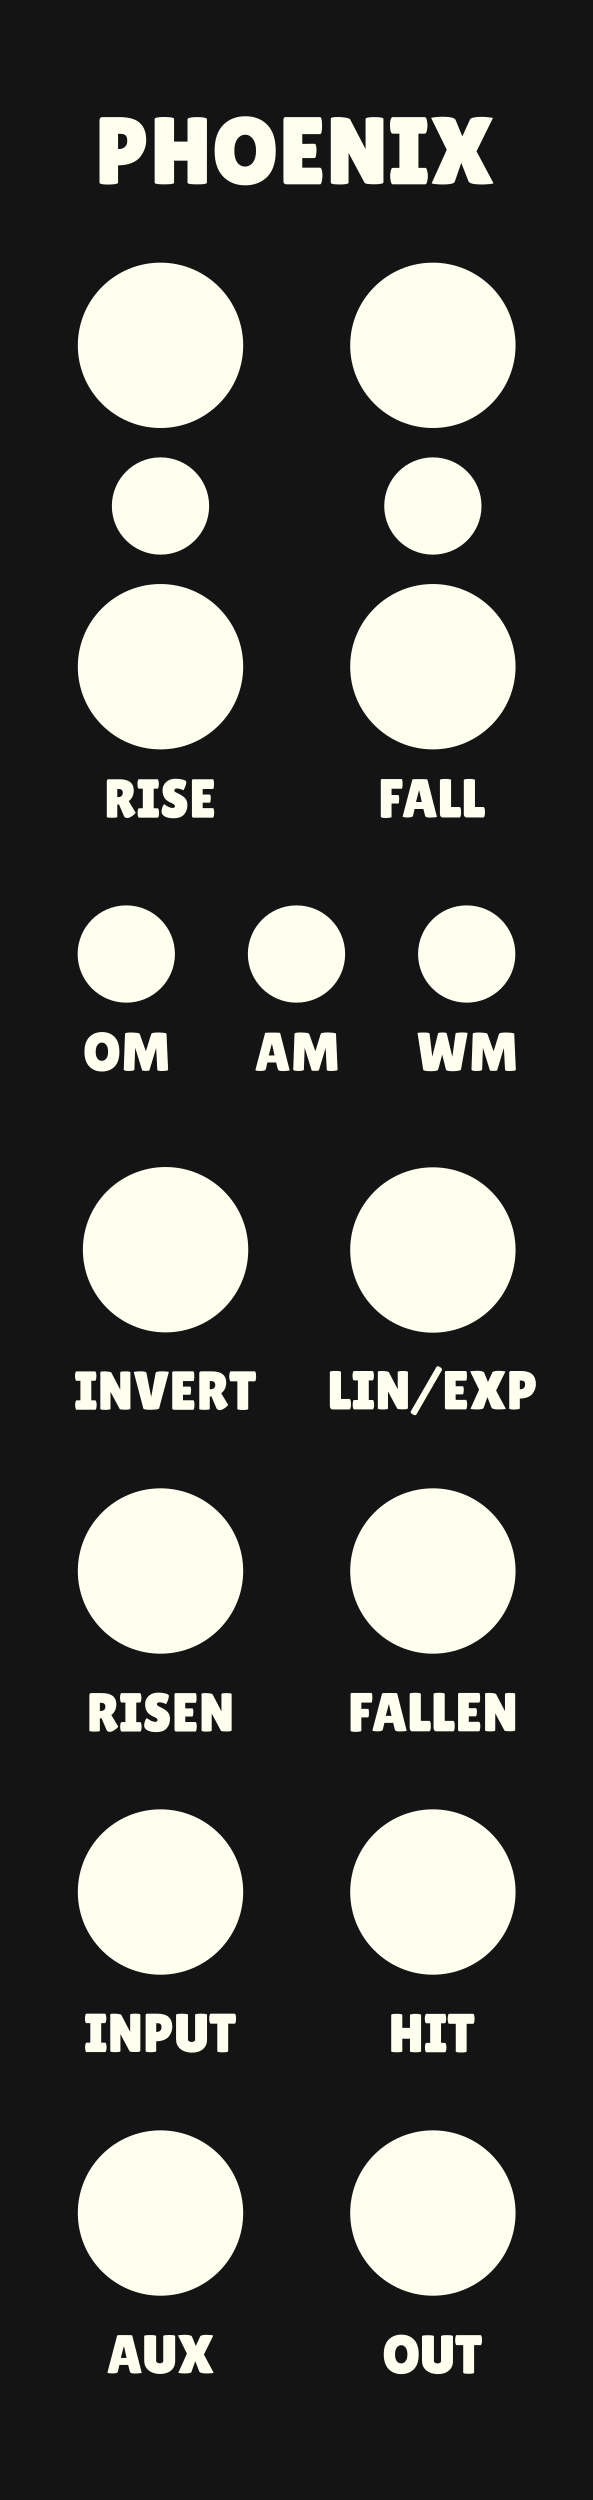
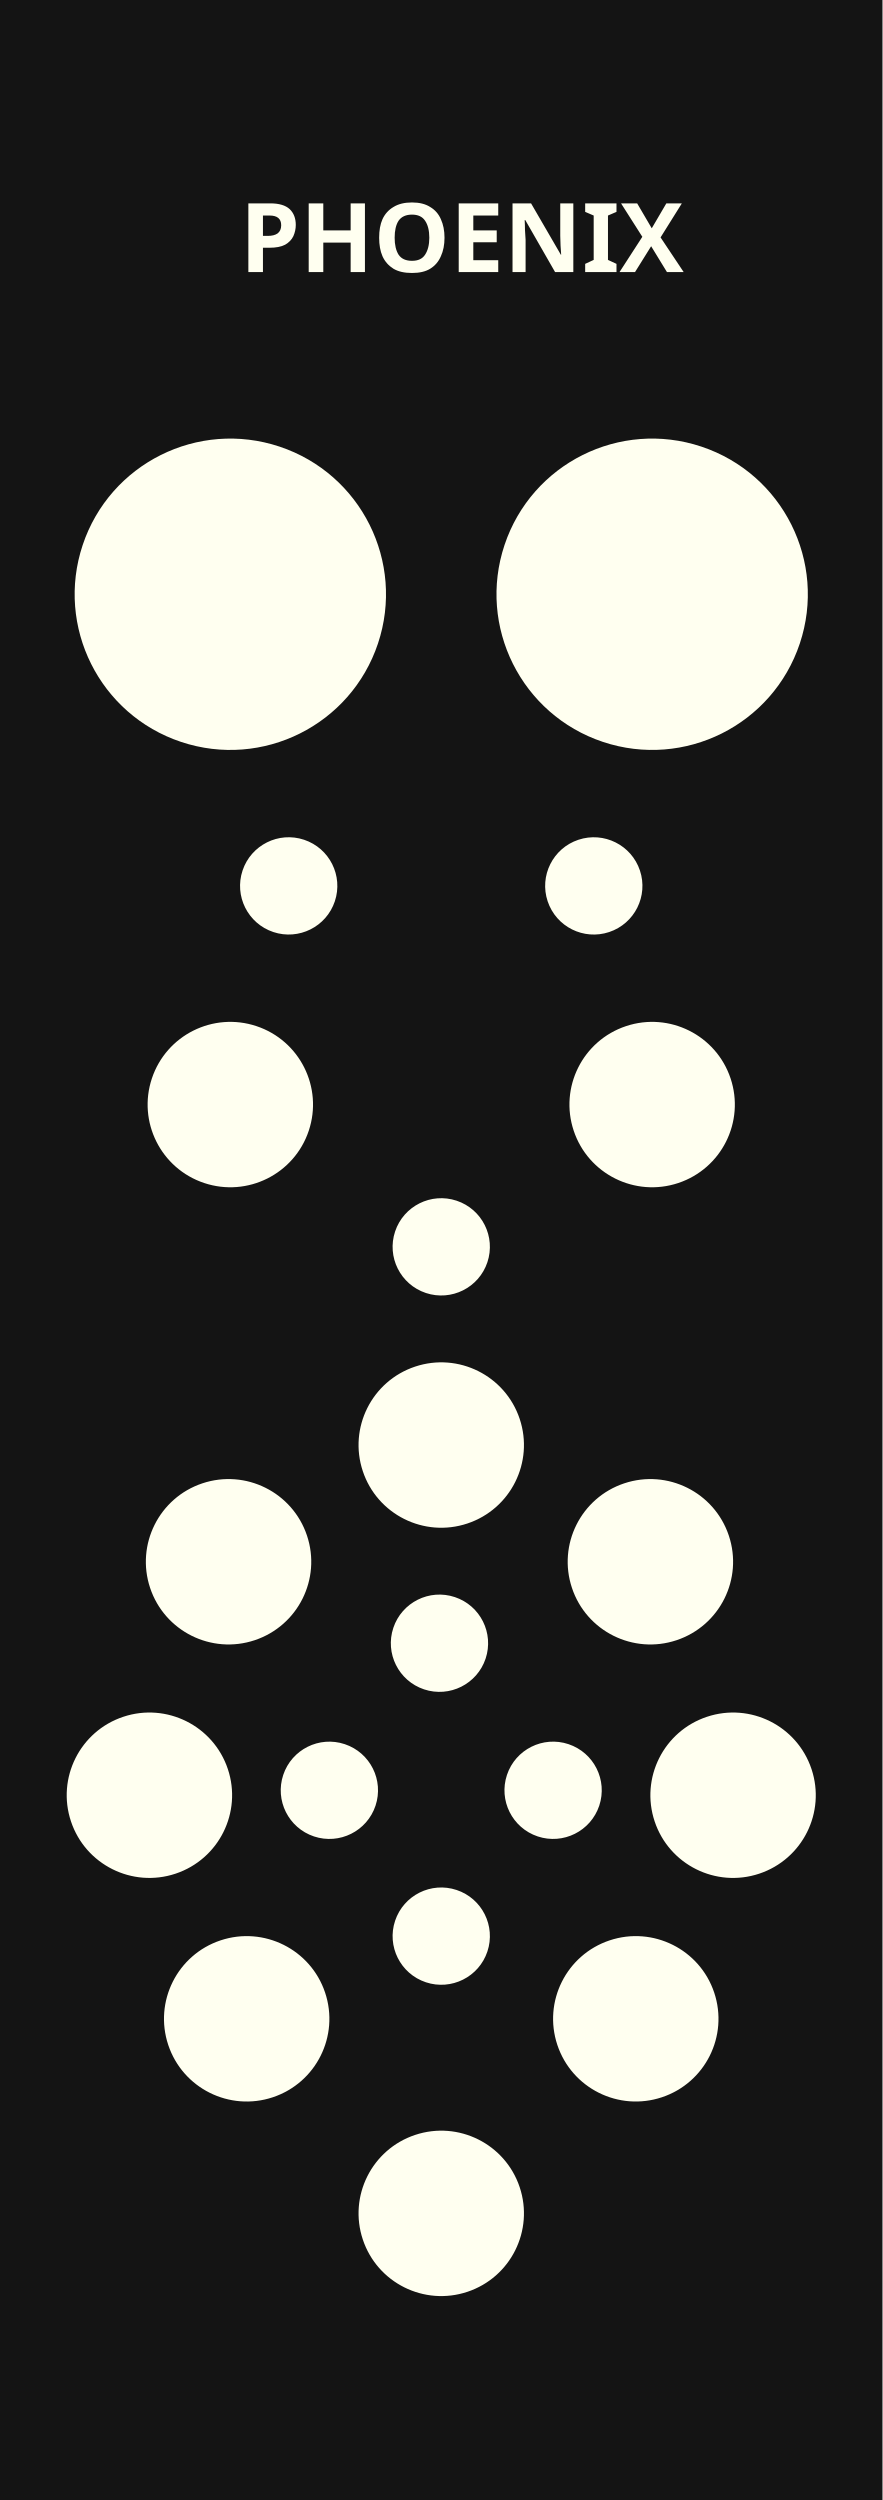
- <svg xmlns="http://www.w3.org/2000/svg" width="30.48mm" height="128.5mm" viewBox="0 0 30.48 128.5" version="1.1" id="svg1">
+ <svg xmlns="http://www.w3.org/2000/svg" width="45.36mm" height="128.5mm" viewBox="0 0 45.36 128.5" version="1.1" id="svg1">
  <defs id="defs1" />
  <g id="layer2">
-     <rect style="display:inline;fill:#141414;fill-opacity:1;stroke-width:0.374" id="rect1" width="30.48" height="128.5" x="0" y="0" ry="0" />
+     <rect style="display:inline;fill:#141414;fill-opacity:1;stroke-width:0.456" id="rect2" width="45.36" height="128.5" x="0" y="0" ry="0" />
+     <text xml:space="preserve" style="font-weight:bold;font-size:4.939px;font-family:'Caesar Dressing';-inkscape-font-specification:'Caesar Dressing Bold';display:inline;fill:#fffff0;fill-opacity:1;stroke-width:0.265" x="12.328" y="13.985" id="text5">
+       <tspan id="tspan4" style="font-style:normal;font-variant:normal;font-weight:bold;font-stretch:normal;font-size:4.939px;font-family:'Lilita One';-inkscape-font-specification:'Lilita One Bold';fill:#fffff0;fill-opacity:1;stroke-width:0.265" x="12.328" y="13.985">PHOENIX</tspan>
+     </text>
+     <circle style="display:inline;fill:#fffff0;fill-opacity:1;stroke-width:0.578" id="circle2" cx="20.893" cy="25.232" transform="rotate(18.44051)" r="8" />
+     <circle style="display:inline;fill:#fffff0;fill-opacity:1;stroke-width:0.181" id="circle22" cx="28.481" cy="38.503" r="2.5" transform="rotate(18.44051)" />
+     <circle style="display:inline;fill:#fffff0;fill-opacity:1;stroke-width:0.307" id="circle38" cx="29.19" cy="50.115" r="4.25" transform="rotate(18.44051)" />
+     <circle style="display:inline;fill:#fffff0;fill-opacity:1;stroke-width:0.181" id="circle40" cx="-14.55" cy="52.852" r="2.5" transform="matrix(-0.9486526,0.3163199,0.3163199,0.9486526,0,0)" />
+     <circle style="display:inline;fill:#fffff0;fill-opacity:1;stroke-width:0.307" id="circle41" cx="-13.84" cy="64.463" r="4.25" transform="matrix(-0.9486526,0.3163199,0.3163199,0.9486526,0,0)" />
+     <circle style="display:inline;fill:#fffff0;fill-opacity:1;stroke-width:0.181" id="circle42" cx="41.788" cy="53.623" r="2.5" transform="rotate(18.44051)" />
+     <circle style="display:inline;fill:#fffff0;fill-opacity:1;stroke-width:0.307" id="circle43" cx="1.979" cy="77.636" r="4.25" transform="matrix(-0.9486526,0.3163199,0.3163199,0.9486526,0,0)" />
+     <circle style="display:inline;fill:#fffff0;fill-opacity:1;stroke-width:0.307" id="circle44" cx="14.248" cy="79.869" r="4.25" transform="matrix(-0.9486526,0.3163199,0.3163199,0.9486526,0,0)" />
+     <circle style="display:inline;fill:#fffff0;fill-opacity:1;stroke-width:0.307" id="circle45" cx="-6.321" cy="86.728" r="4.25" transform="matrix(-0.9486526,0.3163199,0.3163199,0.9486526,0,0)" />
+     <circle style="display:inline;fill:#fffff0;fill-opacity:1;stroke-width:0.307" id="circle46" cx="21.903" cy="89.966" r="4.25" transform="matrix(-0.9486526,0.3163199,0.3163199,0.9486526,0,0)" />
+     <circle style="display:inline;fill:#fffff0;fill-opacity:1;stroke-width:0.307" id="circle47" cx="-6.557" cy="99.456" r="4.25" transform="matrix(-0.9486526,0.3163199,0.3163199,0.9486526,0,0)" />
+     <circle style="display:inline;fill:#fffff0;fill-opacity:1;stroke-width:0.307" id="circle48" cx="20.795" cy="102.45" r="4.25" transform="matrix(-0.9486526,0.3163199,0.3163199,0.9486526,0,0)" />
+     <circle style="display:inline;fill:#fffff0;fill-opacity:1;stroke-width:0.307" id="circle49" cx="1.822" cy="108.776" r="4.25" transform="matrix(-0.9486526,0.3163199,0.3163199,0.9486526,0,0)" />
+     <circle style="display:inline;fill:#fffff0;fill-opacity:1;stroke-width:0.307" id="circle50" cx="14.471" cy="115.1" r="4.25" transform="matrix(-0.9486526,0.3163199,0.3163199,0.9486526,0,0)" />
+     <circle style="display:inline;fill:#fffff0;fill-opacity:1;stroke-width:0.181" id="circle51" cx="48.146" cy="72.98" r="2.5" transform="rotate(18.44051)" />
+     <circle style="display:inline;fill:#fffff0;fill-opacity:1;stroke-width:0.181" id="circle52" cx="45.169" cy="81.941" r="2.5" transform="rotate(18.44051)" />
+     <circle style="display:inline;fill:#fffff0;fill-opacity:1;stroke-width:0.181" id="circle53" cx="56.078" cy="78.303" r="2.5" transform="rotate(18.44051)" />
+     <circle style="display:inline;fill:#fffff0;fill-opacity:1;stroke-width:0.181" id="circle54" cx="52.995" cy="87.233" r="2.5" transform="rotate(18.44051)" />
+     <circle style="display:inline;fill:#fffff0;fill-opacity:1;stroke-width:0.578" id="circle55" cx="41.462" cy="18.373" transform="rotate(18.44051)" r="8" />
+   </g>
+   <g id="layer1" style="display:none" />
+   <g id="layer4" transform="translate(-43)">
+     <rect style="display:inline;fill:#141414;fill-opacity:1;stroke-width:0.374" id="rect1" width="30.48" height="128.5" x="0.351" y="0" ry="0" />
    <circle style="display:inline;fill:#fffff0;fill-opacity:1;stroke-width:0.307" id="circle1" cx="8.25" cy="97.25" r="4.25" />
    <circle style="display:inline;fill:#fffff0;fill-opacity:1;stroke-width:0.307" id="circle14" cx="22.25" cy="97.25" r="4.25" />
    <circle style="display:inline;fill:#fffff0;fill-opacity:1;stroke-width:0.307" id="circle5" cx="22.25" cy="113.75" r="4.25" />
-     <circle style="display:inline;fill:#fffff0;fill-opacity:1;stroke-width:0.307" id="circle2" cx="22.25" cy="17.75" r="4.25" />
    <circle style="display:inline;fill:#fffff0;fill-opacity:1;stroke-width:0.307" id="circle8" cx="8.25" cy="17.75" r="4.25" />
    <circle style="display:inline;fill:#fffff0;fill-opacity:1;stroke-width:0.307" id="circle10" cx="8.51" cy="64.235" r="4.25" />
    <circle style="display:inline;fill:#fffff0;fill-opacity:1;stroke-width:0.307" id="circle11" cx="8.25" cy="80.75" r="4.25" />
    <circle style="display:inline;fill:#fffff0;fill-opacity:1;stroke-width:0.307" id="circle3" cx="22.25" cy="80.75" r="4.25" />
    <circle style="display:inline;fill:#fffff0;fill-opacity:1;stroke-width:0.181" id="circle17" cx="15.24" cy="49.037" r="2.5" />
    <circle style="display:inline;fill:#fffff0;fill-opacity:1;stroke-width:0.181" id="circle18" cx="8.25" cy="26.009" r="2.5" />
    <circle style="display:inline;fill:#fffff0;fill-opacity:1;stroke-width:0.307" id="circle19" cx="8.25" cy="34.269" r="4.25" />
    <circle style="display:inline;fill:#fffff0;fill-opacity:1;stroke-width:0.181" id="circle20" cx="22.25" cy="26.009" r="2.5" />
    <circle style="display:inline;fill:#fffff0;fill-opacity:1;stroke-width:0.307" id="circle21" cx="22.25" cy="34.269" r="4.25" />
    <circle style="display:inline;fill:#fffff0;fill-opacity:1;stroke-width:0.181" id="circle25" cx="23.989" cy="49.037" r="2.5" />
    <circle style="display:inline;fill:#fffff0;fill-opacity:1;stroke-width:0.307" id="circle26" cx="22.25" cy="64.25" r="4.25" />
    <circle style="display:inline;fill:#fffff0;fill-opacity:1;stroke-width:0.307" id="circle23" cx="8.25" cy="113.75" r="4.25" />
    <circle style="display:inline;fill:#fffff0;fill-opacity:1;stroke-width:0.181" id="circle24" cx="6.491" cy="49.037" r="2.5" />
    <text xml:space="preserve" style="font-weight:bold;font-size:2.822px;font-family:'Caesar Dressing';-inkscape-font-specification:'Caesar Dressing Bold';display:none;fill:#fffff0;fill-opacity:1;stroke-width:0.265" x="4.316" y="105.478" id="text3">
      <tspan id="tspan2" style="font-style:normal;font-variant:normal;font-weight:bold;font-stretch:normal;font-size:2.822px;font-family:'Lilita One';-inkscape-font-specification:'Lilita One Bold';fill:#fffff0;fill-opacity:1;stroke-width:0.265" x="0" y="0">INPUT</tspan>
    </text>
    <text xml:space="preserve" style="font-weight:bold;font-size:2.822px;font-family:'Caesar Dressing';-inkscape-font-specification:'Caesar Dressing Bold';display:none;fill:#fffff0;fill-opacity:1;stroke-width:0.265" x="19.967" y="105.487" id="text1">
      <tspan id="tspan1" style="font-style:normal;font-variant:normal;font-weight:bold;font-stretch:normal;font-size:2.822px;font-family:'Lilita One';-inkscape-font-specification:'Lilita One Bold';fill:#fffff0;fill-opacity:1;stroke-width:0.265" x="0" y="0">HIT</tspan>
    </text>
    <text xml:space="preserve" style="font-weight:bold;font-size:2.822px;font-family:'Caesar Dressing';-inkscape-font-specification:'Caesar Dressing Bold';display:none;fill:#fffff0;fill-opacity:1;stroke-width:0.265" x="19.641" y="122.001" id="text6">
      <tspan id="tspan5" style="font-style:normal;font-variant:normal;font-weight:bold;font-stretch:normal;font-size:2.822px;font-family:'Lilita One';-inkscape-font-specification:'Lilita One Bold';fill:#fffff0;fill-opacity:1;stroke-width:0.265" x="0" y="0">OUT</tspan>
    </text>
    <text xml:space="preserve" style="font-weight:bold;font-size:2.822px;font-family:'Caesar Dressing';-inkscape-font-specification:'Caesar Dressing Bold';display:none;fill:#fffff0;fill-opacity:1;stroke-width:0.265" x="19.446" y="42.019" id="text7">
      <tspan id="tspan6" style="font-style:normal;font-variant:normal;font-weight:bold;font-stretch:normal;font-size:2.822px;font-family:'Lilita One';-inkscape-font-specification:'Lilita One Bold';fill:#fffff0;fill-opacity:1;stroke-width:0.265" x="0" y="0">FALL</tspan>
    </text>
    <text xml:space="preserve" style="font-weight:bold;font-size:2.822px;font-family:'Caesar Dressing';-inkscape-font-specification:'Caesar Dressing Bold';display:none;fill:#fffff0;fill-opacity:1;stroke-width:0.265" x="5.349" y="42.029" id="text8">
      <tspan id="tspan8" style="font-style:normal;font-variant:normal;font-weight:bold;font-stretch:normal;font-size:2.822px;font-family:'Lilita One';-inkscape-font-specification:'Lilita One Bold';fill:#fffff0;fill-opacity:1;stroke-width:0.265" x="0" y="0">RISE</tspan>
    </text>
    <text xml:space="preserve" style="font-weight:bold;font-size:2.822px;font-family:'Caesar Dressing';-inkscape-font-specification:'Caesar Dressing Bold';display:none;fill:#fffff0;fill-opacity:1;stroke-width:0.265" x="3.805" y="72.464" id="text10">
      <tspan id="tspan10" style="font-style:normal;font-variant:normal;font-weight:bold;font-stretch:normal;font-size:2.822px;font-family:'Lilita One';-inkscape-font-specification:'Lilita One Bold';fill:#fffff0;fill-opacity:1;stroke-width:0.265" x="0" y="0">INVERT</tspan>
    </text>
    <text xml:space="preserve" style="font-weight:bold;font-size:2.822px;font-family:'Caesar Dressing';-inkscape-font-specification:'Caesar Dressing Bold';display:none;fill:#fffff0;fill-opacity:1;stroke-width:0.265" x="4.453" y="89.001" id="text11">
      <tspan id="tspan11" style="font-style:normal;font-variant:normal;font-weight:bold;font-stretch:normal;font-size:2.822px;font-family:'Lilita One';-inkscape-font-specification:'Lilita One Bold';fill:#fffff0;fill-opacity:1;stroke-width:0.265" x="0" y="0">RISEN</tspan>
    </text>
    <text xml:space="preserve" style="font-weight:bold;font-size:2.822px;font-family:'Caesar Dressing';-inkscape-font-specification:'Caesar Dressing Bold';display:none;fill:#fffff0;fill-opacity:1;stroke-width:0.265" x="17.892" y="88.991" id="text4">
      <tspan id="tspan3" style="font-style:normal;font-variant:normal;font-weight:bold;font-stretch:normal;font-size:2.822px;font-family:'Lilita One';-inkscape-font-specification:'Lilita One Bold';fill:#fffff0;fill-opacity:1;stroke-width:0.265" x="0" y="0">FALLEN</tspan>
    </text>
    <text xml:space="preserve" style="font-weight:bold;font-size:2.822px;font-family:'Caesar Dressing';-inkscape-font-specification:'Caesar Dressing Bold';display:none;fill:#fffff0;fill-opacity:1;stroke-width:0.265" x="5.478" y="121.994" id="text23">
      <tspan id="tspan23" style="font-style:normal;font-variant:normal;font-weight:bold;font-stretch:normal;font-size:2.822px;font-family:'Lilita One';-inkscape-font-specification:'Lilita One Bold';fill:#fffff0;fill-opacity:1;stroke-width:0.265" x="0" y="0">AUX</tspan>
    </text>
    <text xml:space="preserve" style="font-weight:bold;font-size:2.822px;font-family:'Caesar Dressing';-inkscape-font-specification:'Caesar Dressing Bold';display:none;fill:#fffff0;fill-opacity:1;stroke-width:0.265" x="21.404" y="55.049" id="text9">
      <tspan id="tspan7" style="font-style:normal;font-variant:normal;font-weight:bold;font-stretch:normal;font-size:2.822px;font-family:'Lilita One';-inkscape-font-specification:'Lilita One Bold';fill:#fffff0;fill-opacity:1;stroke-width:0.265" x="0" y="0">WM</tspan>
    </text>
    <text xml:space="preserve" style="font-weight:bold;font-size:2.822px;font-family:'Caesar Dressing';-inkscape-font-specification:'Caesar Dressing Bold';display:none;fill:#fffff0;fill-opacity:1;stroke-width:0.265" x="4.256" y="55.048" id="text24">
      <tspan id="tspan24" style="font-style:normal;font-variant:normal;font-weight:bold;font-stretch:normal;font-size:2.822px;font-family:'Lilita One';-inkscape-font-specification:'Lilita One Bold';fill:#fffff0;fill-opacity:1;stroke-width:0.265" x="0" y="0">OM</tspan>
    </text>
    <text xml:space="preserve" style="font-weight:bold;font-size:2.822px;font-family:'Caesar Dressing';-inkscape-font-specification:'Caesar Dressing Bold';display:none;fill:#fffff0;fill-opacity:1;stroke-width:0.265" x="13.084" y="55.048" id="text25">
      <tspan id="tspan25" style="font-style:normal;font-variant:normal;font-weight:bold;font-stretch:normal;font-size:2.822px;font-family:'Lilita One';-inkscape-font-specification:'Lilita One Bold';fill:#fffff0;fill-opacity:1;stroke-width:0.265" x="0" y="0">AM</tspan>
    </text>
    <text xml:space="preserve" style="font-weight:bold;font-size:2.822px;font-family:'Caesar Dressing';-inkscape-font-specification:'Caesar Dressing Bold';display:none;fill:#fffff0;fill-opacity:1;stroke-width:0.265" x="16.841" y="72.444" id="text26">
      <tspan id="tspan26" style="font-style:normal;font-variant:normal;font-weight:bold;font-stretch:normal;font-size:2.822px;font-family:'Lilita One';-inkscape-font-specification:'Lilita One Bold';fill:#fffff0;fill-opacity:1;stroke-width:0.265" x="0" y="0">LIN/EXP</tspan>
    </text>
-     <text xml:space="preserve" style="font-weight:bold;font-size:4.939px;font-family:'Caesar Dressing';-inkscape-font-specification:'Caesar Dressing Bold';display:none;fill:#fffff0;fill-opacity:1;stroke-width:0.265" x="4.888" y="9.477" id="text5">
-       <tspan id="tspan4" style="font-style:normal;font-variant:normal;font-weight:bold;font-stretch:normal;font-size:4.939px;font-family:'Lilita One';-inkscape-font-specification:'Lilita One Bold';fill:#fffff0;fill-opacity:1;stroke-width:0.265" x="0" y="0">PHOENIX</tspan>
-     </text>
    <path style="font-weight:bold;font-size:2.822px;font-family:'Lilita One';-inkscape-font-specification:'Lilita One Bold';fill:#fffff0;stroke-width:0.265" d="m 4.643,104.993 v -1.005 H 4.443 q -0.048,0 -0.068,-0.121 -0.008,-0.059 -0.008,-0.121 0,-0.062 0.008,-0.121 0.02,-0.121 0.068,-0.121 h 0.948 q 0.048,0 0.065,0.121 0.011,0.059 0.011,0.121 0,0.062 -0.011,0.121 -0.017,0.121 -0.065,0.121 H 5.202 v 1.005 h 0.198 q 0.048,0 0.068,0.121 0.011,0.059 0.011,0.121 0,0.062 -0.011,0.121 -0.02,0.121 -0.068,0.121 H 4.448 q -0.048,0 -0.065,-0.121 -0.011,-0.059 -0.011,-0.121 0,-0.062 0.011,-0.121 0.017,-0.121 0.065,-0.121 z m 2.571,0.423 q 0,0.059 -0.265,0.059 -0.265,0 -0.288,-0.042 l -0.471,-0.881 v 0.878 q 0,0.051 -0.262,0.051 -0.26,0 -0.26,-0.051 v -1.888 q 0,-0.042 0.223,-0.042 0.087,0 0.203,0.017 0.119,0.014 0.144,0.056 l 0.452,0.869 v -0.886 q 0,-0.054 0.262,-0.054 0.262,0 0.262,0.054 z m 0.528,0.068 q -0.257,0 -0.257,-0.056 v -1.829 q 0,-0.096 0.087,-0.096 h 0.497 q 0.418,0 0.601,0.172 0.186,0.172 0.186,0.5 0,0.271 -0.175,0.497 -0.087,0.113 -0.257,0.181 -0.169,0.068 -0.395,0.068 v 0.505 q 0,0.034 -0.107,0.048 -0.104,0.011 -0.181,0.011 z m 0.288,-1.49 v 0.446 h 0.037 q 0.099,0 0.167,-0.062 0.068,-0.062 0.068,-0.175 0,-0.113 -0.048,-0.161 -0.045,-0.048 -0.164,-0.048 z M 10.028,103.559 q 0,-0.056 0.305,-0.056 0.308,0 0.308,0.056 v 1.295 q 0,0.288 -0.206,0.471 -0.206,0.181 -0.57,0.181 -0.361,0 -0.59,-0.186 -0.226,-0.189 -0.226,-0.508 v -1.25 q 0,-0.056 0.305,-0.056 0.308,0 0.308,0.056 v 1.273 q 0,0.057 0.059,0.09 0.062,0.034 0.13,0.034 0.068,0 0.121,-0.031 0.056,-0.031 0.056,-0.093 z m 1.699,1.874 q 0,0.056 -0.279,0.056 -0.279,0 -0.279,-0.056 v -1.417 h -0.339 q -0.048,0 -0.068,-0.13 -0.009,-0.062 -0.009,-0.127 0,-0.065 0.009,-0.127 0.02,-0.13 0.068,-0.13 h 1.228 q 0.048,0 0.068,0.13 0.009,0.062 0.009,0.127 0,0.065 -0.009,0.127 -0.02,0.13 -0.068,0.13 h -0.33 z" id="text36" aria-label="INPUT" />
    <path style="font-weight:bold;font-size:2.822px;font-family:'Lilita One';-inkscape-font-specification:'Lilita One Bold';fill:#fffff0;stroke-width:0.265" d="m 21.643,105.439 q 0,0.048 -0.285,0.048 -0.285,0 -0.285,-0.048 v -0.649 h -0.395 v 0.649 q 0,0.048 -0.285,0.048 -0.285,0 -0.285,-0.048 v -1.871 q 0,-0.059 0.285,-0.059 0.285,0 0.285,0.059 v 0.663 h 0.395 v -0.658 q 0,-0.04 0.141,-0.056 0.073,-0.006 0.144,-0.006 l 0.144,0.006 q 0.141,0.017 0.141,0.056 z m 0.468,-0.437 v -1.005 h -0.2 q -0.048,0 -0.068,-0.121 -0.009,-0.059 -0.009,-0.121 0,-0.062 0.009,-0.121 0.02,-0.121 0.068,-0.121 h 0.948 q 0.048,0 0.065,0.121 0.011,0.059 0.011,0.121 0,0.062 -0.011,0.121 -0.017,0.121 -0.065,0.121 h -0.189 v 1.005 h 0.198 q 0.048,0 0.068,0.121 0.011,0.059 0.011,0.121 0,0.062 -0.011,0.121 -0.02,0.121 -0.068,0.121 h -0.951 q -0.048,0 -0.065,-0.121 -0.011,-0.059 -0.011,-0.121 0,-0.062 0.011,-0.121 0.017,-0.121 0.065,-0.121 z m 1.874,0.44 q 0,0.057 -0.279,0.057 -0.279,0 -0.279,-0.057 v -1.417 h -0.339 q -0.048,0 -0.068,-0.13 -0.009,-0.062 -0.009,-0.127 0,-0.065 0.009,-0.127 0.02,-0.13 0.068,-0.13 h 1.228 q 0.048,0 0.068,0.13 0.009,0.062 0.009,0.127 0,0.065 -0.009,0.127 -0.02,0.13 -0.068,0.13 h -0.33 z" id="text37" aria-label="HIT" />
    <path style="font-weight:bold;font-size:2.822px;font-family:'Lilita One';-inkscape-font-specification:'Lilita One Bold';fill:#fffff0;stroke-width:0.265" d="m 20.62,122.029 q -0.395,0 -0.646,-0.26 -0.248,-0.26 -0.248,-0.756 0,-0.5 0.251,-0.756 Q 20.231,120 20.629,120 q 0.401,0 0.646,0.254 0.246,0.251 0.246,0.765 0,0.511 -0.251,0.762 -0.251,0.248 -0.649,0.248 z m 0.003,-1.487 q -0.135,0 -0.229,0.124 -0.09,0.124 -0.09,0.35 0,0.223 0.087,0.344 0.087,0.119 0.229,0.119 0.144,0 0.231,-0.121 0.09,-0.121 0.09,-0.347 0,-0.226 -0.093,-0.347 -0.09,-0.121 -0.226,-0.121 z m 2.046,-0.46 q 0,-0.056 0.305,-0.056 0.308,0 0.308,0.056 v 1.295 q 0,0.288 -0.206,0.471 -0.206,0.181 -0.57,0.181 -0.361,0 -0.59,-0.186 -0.226,-0.189 -0.226,-0.508 v -1.25 q 0,-0.056 0.305,-0.056 0.308,0 0.308,0.056 v 1.273 q 0,0.056 0.059,0.09 0.062,0.034 0.13,0.034 0.068,0 0.121,-0.031 0.056,-0.031 0.056,-0.093 z m 1.699,1.874 q 0,0.056 -0.279,0.056 -0.279,0 -0.279,-0.056 v -1.417 h -0.339 q -0.048,0 -0.068,-0.13 -0.009,-0.062 -0.009,-0.127 0,-0.065 0.009,-0.127 0.02,-0.13 0.068,-0.13 h 1.228 q 0.048,0 0.068,0.13 0.009,0.062 0.009,0.127 0,0.065 -0.009,0.127 -0.02,0.13 -0.068,0.13 h -0.33 z" id="text38" aria-label="OUT" />
    <path style="font-weight:bold;font-size:2.822px;font-family:'Lilita One';-inkscape-font-specification:'Lilita One Bold';fill:#fffff0;stroke-width:0.265" d="m 20.643,40.043 q 0.048,0 0.048,0.251 0,0.248 -0.048,0.248 H 20.126 v 0.322 h 0.344 q 0.048,0 0.048,0.22 0,0.217 -0.045,0.217 H 20.126 v 0.68 q 0,0.04 -0.107,0.051 -0.104,0.014 -0.175,0.014 l -0.133,-0.006 q -0.138,-0.017 -0.138,-0.056 v -1.868 q 0,-0.045 0.017,-0.059 0.02,-0.014 0.056,-0.014 z m 1.476,1.981 q -0.246,0 -0.265,-0.079 l -0.093,-0.364 h -0.449 l -0.082,0.35 q -0.017,0.087 -0.271,0.087 -0.135,0 -0.2,-0.014 -0.065,-0.017 -0.065,-0.025 l 0.5,-1.911 q 0,-0.023 0.387,-0.023 0.387,0 0.387,0.023 l 0.488,1.913 q 0,0.02 -0.13,0.031 -0.13,0.011 -0.206,0.011 z m -0.737,-0.802 h 0.296 l -0.127,-0.584 h -0.017 z m 1.23,0.629 v -1.755 q 0,-0.059 0.285,-0.059 0.288,0 0.288,0.059 v 1.383 h 0.435 q 0.051,0 0.071,0.133 0.009,0.065 0.009,0.133 0,0.068 -0.009,0.138 -0.023,0.135 -0.073,0.135 h -0.869 q -0.062,0 -0.099,-0.051 -0.037,-0.051 -0.037,-0.116 z m 1.228,0 v -1.755 q 0,-0.059 0.285,-0.059 0.288,0 0.288,0.059 v 1.383 h 0.435 q 0.051,0 0.071,0.133 0.009,0.065 0.009,0.133 0,0.068 -0.009,0.138 -0.023,0.135 -0.073,0.135 h -0.869 q -0.062,0 -0.099,-0.051 -0.037,-0.051 -0.037,-0.116 z" id="text39" aria-label="FALL" />
    <path style="font-weight:bold;font-size:2.822px;font-family:'Lilita One';-inkscape-font-specification:'Lilita One Bold';fill:#fffff0;stroke-width:0.265" d="m 6.029,41.989 q 0,0.045 -0.268,0.045 -0.271,0 -0.271,-0.042 v -1.84 q 0,-0.099 0.104,-0.099 h 0.539 q 0.742,0 0.742,0.579 0,0.175 -0.068,0.319 -0.068,0.141 -0.192,0.226 l 0.356,0.593 q -0.023,0.068 -0.147,0.155 -0.169,0.121 -0.279,0.121 -0.11,0 -0.164,-0.079 L 6.116,41.349 h -0.087 z m 0,-1.437 v 0.423 h 0.014 q 0.268,0 0.268,-0.223 0,-0.102 -0.054,-0.15 -0.051,-0.051 -0.169,-0.051 z m 1.312,0.991 V 40.539 H 7.141 q -0.048,0 -0.068,-0.121 -0.008,-0.059 -0.008,-0.121 0,-0.062 0.008,-0.121 0.02,-0.121 0.068,-0.121 h 0.948 q 0.048,0 0.065,0.121 0.011,0.059 0.011,0.121 0,0.062 -0.011,0.121 -0.017,0.121 -0.065,0.121 H 7.9 v 1.005 h 0.198 q 0.048,0 0.068,0.121 0.011,0.059 0.011,0.121 0,0.062 -0.011,0.121 -0.02,0.121 -0.068,0.121 H 7.147 q -0.048,0 -0.065,-0.121 -0.011,-0.059 -0.011,-0.121 0,-0.062 0.011,-0.121 0.017,-0.121 0.065,-0.121 z m 1.098,-0.203 q 0.054,0.042 0.183,0.116 0.133,0.073 0.251,0.073 0.121,0 0.121,-0.093 0,-0.042 -0.034,-0.073 -0.034,-0.034 -0.124,-0.076 -0.09,-0.042 -0.135,-0.065 -0.045,-0.025 -0.121,-0.079 -0.073,-0.056 -0.113,-0.116 -0.113,-0.161 -0.113,-0.409 0,-0.248 0.183,-0.418 0.186,-0.172 0.485,-0.172 0.203,0 0.375,0.045 0.172,0.042 0.178,0.113 0,0.009 0,0.017 0,0.099 -0.062,0.251 -0.062,0.15 -0.087,0.167 -0.181,-0.093 -0.325,-0.093 -0.141,0 -0.141,0.102 0,0.062 0.104,0.11 0.023,0.011 0.065,0.031 0.042,0.02 0.096,0.048 0.056,0.025 0.119,0.068 0.065,0.04 0.138,0.107 0.15,0.141 0.15,0.373 0,0.302 -0.167,0.494 -0.167,0.192 -0.514,0.198 -0.169,0 -0.308,-0.028 -0.135,-0.028 -0.237,-0.11 -0.102,-0.082 -0.102,-0.198 0,-0.116 0.042,-0.229 0.042,-0.116 0.09,-0.152 z m 2.342,-0.502 q 0.054,0 0.054,0.198 0,0.059 -0.014,0.141 -0.011,0.079 -0.045,0.079 h -0.358 v 0.282 h 0.519 q 0.048,0 0.065,0.124 0.009,0.054 0.009,0.116 0,0.059 -0.017,0.155 -0.017,0.096 -0.056,0.096 H 9.972 q -0.107,0 -0.107,-0.087 V 40.127 q 0,-0.073 0.065,-0.073 h 1.01 q 0.059,0 0.059,0.251 0,0.248 -0.059,0.248 h -0.522 v 0.285 z" id="text40" aria-label="RISE" />
    <path style="font-weight:bold;font-size:2.822px;font-family:'Lilita One';-inkscape-font-specification:'Lilita One Bold';fill:#fffff0;stroke-width:0.265" d="m 4.133,71.978 v -1.005 H 3.932 q -0.048,0 -0.068,-0.121 -0.008,-0.059 -0.008,-0.121 0,-0.062 0.008,-0.121 0.02,-0.121 0.068,-0.121 h 0.948 q 0.048,0 0.065,0.121 0.011,0.059 0.011,0.121 0,0.062 -0.011,0.121 -0.017,0.121 -0.065,0.121 H 4.692 v 1.005 h 0.198 q 0.048,0 0.068,0.121 0.011,0.059 0.011,0.121 0,0.062 -0.011,0.121 -0.02,0.121 -0.068,0.121 H 3.938 q -0.048,0 -0.065,-0.121 -0.011,-0.059 -0.011,-0.121 0,-0.062 0.011,-0.121 0.017,-0.121 0.065,-0.121 z m 2.571,0.423 q 0,0.059 -0.265,0.059 -0.265,0 -0.288,-0.042 L 5.679,71.538 v 0.878 q 0,0.051 -0.262,0.051 -0.26,0 -0.26,-0.051 v -1.888 q 0,-0.042 0.223,-0.042 0.087,0 0.203,0.017 0.119,0.014 0.144,0.056 l 0.452,0.869 v -0.886 q 0,-0.054 0.262,-0.054 0.262,0 0.262,0.054 z m 0.172,-1.877 q 0,-0.014 0.121,-0.025 0.124,-0.014 0.203,-0.014 0.313,0 0.327,0.082 l 0.243,1.242 0.229,-1.242 q 0.017,-0.082 0.35,-0.082 0.082,0 0.206,0.011 0.124,0.011 0.124,0.025 l -0.5,1.868 q -0.011,0.045 -0.167,0.059 -0.24,0.025 -0.437,0.011 -0.195,-0.017 -0.206,-0.056 z m 2.893,0.748 q 0.054,0 0.054,0.198 0,0.059 -0.014,0.141 -0.011,0.079 -0.045,0.079 h -0.358 v 0.282 h 0.519 q 0.048,0 0.065,0.124 0.008,0.054 0.008,0.116 0,0.059 -0.017,0.155 -0.017,0.096 -0.056,0.096 H 8.959 q -0.107,0 -0.107,-0.087 v -1.815 q 0,-0.073 0.065,-0.073 H 9.927 q 0.059,0 0.059,0.251 0,0.248 -0.059,0.248 H 9.405 v 0.285 z m 1.013,1.151 q 0,0.045 -0.268,0.045 -0.271,0 -0.271,-0.042 v -1.84 q 0,-0.099 0.104,-0.099 h 0.539 q 0.742,0 0.742,0.579 0,0.175 -0.068,0.319 -0.068,0.141 -0.192,0.226 l 0.356,0.593 q -0.023,0.068 -0.147,0.155 -0.169,0.121 -0.279,0.121 -0.11,0 -0.164,-0.079 l -0.265,-0.618 h -0.087 z m 0,-1.437 v 0.423 h 0.014 q 0.268,0 0.268,-0.223 0,-0.102 -0.054,-0.15 -0.051,-0.051 -0.169,-0.051 z m 1.976,1.431 q 0,0.056 -0.279,0.056 -0.279,0 -0.279,-0.056 V 71.002 H 11.86 q -0.048,0 -0.068,-0.13 -0.009,-0.062 -0.009,-0.127 0,-0.065 0.009,-0.127 0.02,-0.13 0.068,-0.13 h 1.228 q 0.048,0 0.068,0.13 0.009,0.062 0.009,0.127 0,0.065 -0.009,0.127 -0.02,0.13 -0.068,0.13 h -0.33 z" id="text41" aria-label="INVERT" />
    <path style="font-weight:bold;font-size:2.822px;font-family:'Lilita One';-inkscape-font-specification:'Lilita One Bold';fill:#fffff0;stroke-width:0.265" d="m 5.133,88.961 q 0,0.045 -0.268,0.045 -0.271,0 -0.271,-0.042 v -1.84 q 0,-0.099 0.104,-0.099 h 0.539 q 0.742,0 0.742,0.579 0,0.175 -0.068,0.319 -0.068,0.141 -0.192,0.226 l 0.356,0.593 q -0.023,0.068 -0.147,0.155 -0.169,0.121 -0.279,0.121 -0.11,0 -0.164,-0.079 L 5.22,88.321 H 5.133 Z m 0,-1.437 v 0.423 h 0.014 q 0.268,0 0.268,-0.223 0,-0.102 -0.054,-0.15 -0.051,-0.051 -0.169,-0.051 z m 1.312,0.991 V 87.511 H 6.245 q -0.048,0 -0.068,-0.121 -0.008,-0.059 -0.008,-0.121 0,-0.062 0.008,-0.121 0.02,-0.121 0.068,-0.121 h 0.948 q 0.048,0 0.065,0.121 0.011,0.059 0.011,0.121 0,0.062 -0.011,0.121 -0.017,0.121 -0.065,0.121 H 7.004 v 1.005 h 0.198 q 0.048,0 0.068,0.121 0.011,0.059 0.011,0.121 0,0.062 -0.011,0.121 -0.02,0.121 -0.068,0.121 H 6.25 q -0.048,0 -0.065,-0.121 -0.011,-0.059 -0.011,-0.121 0,-0.062 0.011,-0.121 0.017,-0.121 0.065,-0.121 z m 1.098,-0.203 q 0.054,0.042 0.183,0.116 0.133,0.073 0.251,0.073 0.121,0 0.121,-0.093 0,-0.042 -0.034,-0.073 -0.034,-0.034 -0.124,-0.076 -0.09,-0.042 -0.135,-0.065 -0.045,-0.025 -0.121,-0.079 -0.073,-0.056 -0.113,-0.116 -0.113,-0.161 -0.113,-0.409 0,-0.248 0.183,-0.418 Q 7.828,87 8.127,87 q 0.203,0 0.375,0.045 0.172,0.042 0.178,0.113 0,0.009 0,0.017 0,0.099 -0.062,0.251 -0.062,0.15 -0.087,0.167 -0.181,-0.093 -0.325,-0.093 -0.141,0 -0.141,0.102 0,0.062 0.104,0.11 0.023,0.011 0.065,0.031 0.042,0.02 0.096,0.048 0.056,0.025 0.119,0.068 0.065,0.04 0.138,0.107 0.15,0.141 0.15,0.373 0,0.302 -0.167,0.494 -0.167,0.192 -0.514,0.198 -0.169,0 -0.308,-0.028 -0.135,-0.028 -0.237,-0.11 -0.102,-0.082 -0.102,-0.198 0,-0.116 0.042,-0.229 0.042,-0.116 0.09,-0.152 z m 2.342,-0.502 q 0.054,0 0.054,0.198 0,0.059 -0.014,0.141 -0.011,0.079 -0.045,0.079 h -0.358 v 0.282 H 10.041 q 0.048,0 0.065,0.124 0.009,0.054 0.009,0.116 0,0.059 -0.017,0.155 -0.017,0.096 -0.056,0.096 H 9.076 q -0.107,0 -0.107,-0.087 v -1.815 q 0,-0.073 0.065,-0.073 h 1.01 q 0.059,0 0.059,0.251 0,0.248 -0.059,0.248 H 9.521 v 0.285 z m 2.021,1.129 q 0,0.059 -0.265,0.059 -0.265,0 -0.288,-0.042 l -0.471,-0.881 v 0.878 q 0,0.051 -0.262,0.051 -0.26,0 -0.26,-0.051 v -1.888 q 0,-0.042 0.223,-0.042 0.087,0 0.203,0.017 0.119,0.014 0.144,0.056 l 0.452,0.869 v -0.886 q 0,-0.054 0.262,-0.054 0.262,0 0.262,0.054 z" id="text42" aria-label="RISEN" />
    <path style="font-weight:bold;font-size:2.822px;font-family:'Lilita One';-inkscape-font-specification:'Lilita One Bold';fill:#fffff0;stroke-width:0.265" d="m 19.089,87.016 q 0.048,0 0.048,0.251 0,0.248 -0.048,0.248 h -0.516 v 0.322 h 0.344 q 0.048,0 0.048,0.22 0,0.217 -0.045,0.217 h -0.347 v 0.68 q 0,0.04 -0.107,0.051 -0.104,0.014 -0.175,0.014 l -0.133,-0.006 q -0.138,-0.017 -0.138,-0.056 v -1.868 q 0,-0.045 0.017,-0.059 0.02,-0.014 0.056,-0.014 z m 1.476,1.981 q -0.246,0 -0.265,-0.079 l -0.093,-0.364 H 19.758 l -0.082,0.35 q -0.017,0.087 -0.271,0.087 -0.135,0 -0.2,-0.014 -0.065,-0.017 -0.065,-0.025 l 0.5,-1.911 q 0,-0.023 0.387,-0.023 0.387,0 0.387,0.023 l 0.488,1.913 q 0,0.02 -0.13,0.031 -0.13,0.011 -0.206,0.011 z m -0.737,-0.802 h 0.296 l -0.127,-0.584 h -0.017 z m 1.23,0.629 v -1.755 q 0,-0.059 0.285,-0.059 0.288,0 0.288,0.059 v 1.383 h 0.435 q 0.051,0 0.071,0.133 0.009,0.065 0.009,0.133 0,0.068 -0.009,0.138 -0.023,0.135 -0.073,0.135 h -0.869 q -0.062,0 -0.099,-0.051 -0.037,-0.051 -0.037,-0.116 z m 1.228,0 v -1.755 q 0,-0.059 0.285,-0.059 0.288,0 0.288,0.059 v 1.383 h 0.435 q 0.051,0 0.071,0.133 0.009,0.065 0.009,0.133 0,0.068 -0.009,0.138 -0.023,0.135 -0.073,0.135 h -0.869 q -0.062,0 -0.099,-0.051 -0.037,-0.051 -0.037,-0.116 z m 2.173,-1.024 q 0.054,0 0.054,0.198 0,0.059 -0.014,0.141 -0.011,0.079 -0.045,0.079 h -0.358 v 0.282 h 0.519 q 0.048,0 0.065,0.124 0.009,0.054 0.009,0.116 0,0.059 -0.017,0.155 -0.017,0.096 -0.056,0.096 h -0.965 q -0.107,0 -0.107,-0.087 v -1.815 q 0,-0.073 0.065,-0.073 h 1.01 q 0.059,0 0.059,0.251 0,0.248 -0.059,0.248 h -0.522 v 0.285 z m 2.021,1.129 q 0,0.059 -0.265,0.059 -0.265,0 -0.288,-0.042 l -0.471,-0.881 v 0.878 q 0,0.051 -0.262,0.051 -0.26,0 -0.26,-0.051 v -1.888 q 0,-0.042 0.223,-0.042 0.087,0 0.203,0.017 0.119,0.014 0.144,0.056 l 0.452,0.869 v -0.886 q 0,-0.054 0.262,-0.054 0.262,0 0.262,0.054 z" id="text43" aria-label="FALLEN" />
    <path style="font-weight:bold;font-size:2.822px;font-family:'Lilita One';-inkscape-font-specification:'Lilita One Bold';fill:#fffff0;stroke-width:0.265" d="m 6.946,122 q -0.246,0 -0.265,-0.079 l -0.093,-0.364 h -0.449 l -0.082,0.35 q -0.017,0.087 -0.271,0.087 -0.135,0 -0.2,-0.014 -0.065,-0.017 -0.065,-0.025 l 0.5,-1.911 q 0,-0.023 0.387,-0.023 0.387,0 0.387,0.023 l 0.488,1.913 q 0,0.02 -0.13,0.031 -0.13,0.011 -0.206,0.011 z m -0.737,-0.802 h 0.296 l -0.127,-0.584 h -0.017 z m 2.182,-1.123 q 0,-0.056 0.305,-0.056 0.308,0 0.308,0.056 v 1.295 q 0,0.288 -0.206,0.471 -0.206,0.181 -0.57,0.181 -0.361,0 -0.59,-0.186 -0.226,-0.189 -0.226,-0.508 v -1.25 q 0,-0.057 0.305,-0.057 0.308,0 0.308,0.057 v 1.273 q 0,0.056 0.059,0.09 0.062,0.034 0.13,0.034 0.068,0 0.121,-0.031 0.056,-0.031 0.056,-0.093 z m 1.897,0.02 q 0.034,-0.085 0.353,-0.085 0.082,0 0.2,0.014 0.121,0.011 0.121,0.023 l -0.48,0.976 0.497,0.934 q 0.009,0.014 -0.121,0.028 -0.13,0.011 -0.22,0.011 -0.358,0 -0.392,-0.096 l -0.212,-0.539 -0.192,0.556 q -0.028,0.079 -0.361,0.079 -0.082,0 -0.203,-0.011 -0.121,-0.011 -0.11,-0.031 l 0.44,-0.976 -0.457,-0.931 q -0.008,-0.014 0.116,-0.025 0.127,-0.014 0.214,-0.014 0.356,0 0.389,0.102 l 0.195,0.474 z" id="text44" aria-label="AUX" />
    <path style="font-weight:bold;font-size:2.822px;font-family:'Lilita One';-inkscape-font-specification:'Lilita One Bold';fill:#fffff0;stroke-width:0.265" d="m 21.463,53.102 q -0.009,-0.031 0.285,-0.031 0.325,0 0.333,0.054 l 0.138,1.188 0.299,-1.202 q 0.014,-0.042 0.22,-0.042 0.206,0 0.22,0.04 l 0.294,1.211 0.164,-1.199 q 0.006,-0.031 0.13,-0.042 0.124,-0.011 0.2,-0.011 0.296,0 0.288,0.04 l -0.341,1.871 q -0.011,0.042 -0.161,0.062 -0.15,0.02 -0.243,0.02 -0.35,0 -0.367,-0.079 l -0.192,-0.776 -0.209,0.773 q -0.011,0.051 -0.198,0.073 -0.096,0.009 -0.192,0.009 l -0.181,-0.009 q -0.186,-0.02 -0.198,-0.071 z m 4.747,1.95 q -0.251,0 -0.251,-0.056 l -0.059,-1.132 -0.344,1.146 q -0.011,0.034 -0.192,0.034 -0.181,0 -0.186,-0.031 l -0.356,-1.16 -0.04,1.126 q -0.003,0.042 -0.107,0.059 -0.104,0.014 -0.175,0.014 -0.068,0 -0.133,-0.009 -0.135,-0.02 -0.133,-0.071 l 0.065,-1.834 q 0,-0.068 0.344,-0.068 0.102,0 0.248,0.017 0.147,0.014 0.164,0.059 l 0.316,0.889 0.277,-0.892 q 0.025,-0.073 0.389,-0.073 0.104,0 0.248,0.017 0.147,0.014 0.147,0.054 l 0.082,1.851 q 0,0.031 -0.11,0.045 -0.11,0.014 -0.195,0.014 z" id="text45" aria-label="WM" />
    <path style="font-weight:bold;font-size:2.822px;font-family:'Lilita One';-inkscape-font-specification:'Lilita One Bold';fill:#fffff0;stroke-width:0.265" d="m 5.235,55.076 q -0.395,0 -0.646,-0.26 -0.248,-0.26 -0.248,-0.756 0,-0.5 0.251,-0.756 0.254,-0.257 0.652,-0.257 0.401,0 0.646,0.254 0.246,0.251 0.246,0.765 0,0.511 -0.251,0.762 -0.251,0.248 -0.649,0.248 z m 0.003,-1.487 q -0.135,0 -0.229,0.124 -0.09,0.124 -0.09,0.35 0,0.223 0.087,0.344 0.087,0.119 0.229,0.119 0.144,0 0.231,-0.121 0.09,-0.121 0.09,-0.347 0,-0.226 -0.093,-0.347 -0.09,-0.121 -0.226,-0.121 z m 3.099,1.462 q -0.251,0 -0.251,-0.056 l -0.059,-1.132 -0.344,1.146 q -0.011,0.034 -0.192,0.034 -0.181,0 -0.186,-0.031 l -0.356,-1.16 -0.04,1.126 q -0.003,0.042 -0.107,0.059 -0.104,0.014 -0.175,0.014 -0.068,0 -0.133,-0.009 -0.135,-0.02 -0.133,-0.071 l 0.065,-1.834 q 0,-0.068 0.344,-0.068 0.102,0 0.248,0.017 0.147,0.014 0.164,0.059 l 0.316,0.889 0.277,-0.892 q 0.025,-0.073 0.389,-0.073 0.104,0 0.248,0.017 0.147,0.014 0.147,0.054 l 0.082,1.851 q 0,0.031 -0.11,0.045 -0.11,0.014 -0.195,0.014 z" id="text46" aria-label="OM" />
    <path style="font-weight:bold;font-size:2.822px;font-family:'Lilita One';-inkscape-font-specification:'Lilita One Bold';fill:#fffff0;stroke-width:0.265" d="m 14.551,55.053 q -0.246,0 -0.265,-0.079 l -0.093,-0.364 h -0.449 l -0.082,0.35 q -0.017,0.087 -0.271,0.087 -0.135,0 -0.2,-0.014 -0.065,-0.017 -0.065,-0.025 l 0.5,-1.911 q 0,-0.023 0.387,-0.023 0.387,0 0.387,0.023 l 0.488,1.913 q 0,0.02 -0.13,0.031 -0.13,0.011 -0.206,0.011 z m -0.737,-0.802 h 0.296 l -0.127,-0.584 h -0.017 z m 3.234,0.799 q -0.251,0 -0.251,-0.056 l -0.059,-1.132 -0.344,1.146 q -0.011,0.034 -0.192,0.034 -0.181,0 -0.186,-0.031 l -0.356,-1.16 -0.04,1.126 q -0.003,0.042 -0.107,0.059 -0.104,0.014 -0.175,0.014 -0.068,0 -0.133,-0.009 -0.135,-0.02 -0.133,-0.071 l 0.065,-1.834 q 0,-0.068 0.344,-0.068 0.102,0 0.248,0.017 0.147,0.014 0.164,0.059 l 0.316,0.889 0.277,-0.892 q 0.025,-0.073 0.389,-0.073 0.104,0 0.248,0.017 0.147,0.014 0.147,0.054 l 0.082,1.851 q 0,0.031 -0.11,0.045 -0.11,0.014 -0.195,0.014 z" id="text47" aria-label="AM" />
    <path style="font-weight:bold;font-size:2.822px;font-family:'Lilita One';-inkscape-font-specification:'Lilita One Bold';fill:#fffff0;stroke-width:0.265" d="m 16.954,72.278 v -1.755 q 0,-0.059 0.285,-0.059 0.288,0 0.288,0.059 v 1.383 h 0.435 q 0.051,0 0.071,0.133 0.009,0.065 0.009,0.133 0,0.068 -0.009,0.138 -0.023,0.135 -0.073,0.135 h -0.869 q -0.062,0 -0.099,-0.051 -0.037,-0.051 -0.037,-0.116 z m 1.442,-0.319 v -1.005 h -0.2 q -0.048,0 -0.068,-0.121 -0.009,-0.059 -0.009,-0.121 0,-0.062 0.009,-0.121 0.02,-0.121 0.068,-0.121 h 0.948 q 0.048,0 0.065,0.121 0.011,0.059 0.011,0.121 0,0.062 -0.011,0.121 -0.017,0.121 -0.065,0.121 h -0.189 v 1.005 h 0.198 q 0.048,0 0.068,0.121 0.011,0.059 0.011,0.121 0,0.062 -0.011,0.121 -0.02,0.121 -0.068,0.121 h -0.951 q -0.048,0 -0.065,-0.121 -0.011,-0.059 -0.011,-0.121 0,-0.062 0.011,-0.121 0.017,-0.121 0.065,-0.121 z M 20.967,72.382 q 0,0.059 -0.265,0.059 -0.265,0 -0.288,-0.042 l -0.471,-0.881 v 0.878 q 0,0.051 -0.262,0.051 -0.26,0 -0.26,-0.051 v -1.888 q 0,-0.042 0.223,-0.042 0.087,0 0.203,0.017 0.119,0.014 0.144,0.056 l 0.452,0.869 v -0.886 q 0,-0.054 0.262,-0.054 0.262,0 0.262,0.054 z m 1.468,-2.125 q 0.014,-0.031 0.054,-0.031 0.042,0 0.087,0.02 0.104,0.048 0.135,0.113 0.011,0.02 0.011,0.037 0,0.017 -0.006,0.028 l -1.318,2.289 q -0.017,0.028 -0.059,0.028 -0.042,0 -0.085,-0.02 -0.107,-0.051 -0.138,-0.113 -0.009,-0.017 -0.009,-0.034 0,-0.014 0.009,-0.028 z m 1.349,0.996 q 0.054,0 0.054,0.198 0,0.059 -0.014,0.141 -0.011,0.079 -0.045,0.079 H 23.42 V 71.953 H 23.939 q 0.048,0 0.065,0.124 0.009,0.054 0.009,0.116 0,0.059 -0.017,0.155 -0.017,0.096 -0.056,0.096 h -0.965 q -0.107,0 -0.107,-0.087 v -1.815 q 0,-0.073 0.065,-0.073 h 1.01 q 0.059,0 0.059,0.251 0,0.248 -0.059,0.248 H 23.42 v 0.285 z m 1.521,-0.708 q 0.034,-0.085 0.353,-0.085 0.082,0 0.2,0.014 0.121,0.011 0.121,0.023 l -0.48,0.976 0.497,0.934 q 0.009,0.014 -0.121,0.028 -0.13,0.011 -0.22,0.011 -0.358,0 -0.392,-0.096 l -0.212,-0.539 -0.192,0.556 q -0.028,0.079 -0.361,0.079 -0.082,0 -0.203,-0.011 -0.121,-0.011 -0.11,-0.031 l 0.44,-0.976 -0.457,-0.931 q -0.009,-0.014 0.116,-0.025 0.127,-0.014 0.214,-0.014 0.356,0 0.389,0.102 l 0.195,0.474 z m 1.126,1.905 q -0.257,0 -0.257,-0.056 V 70.564 q 0,-0.096 0.087,-0.096 h 0.497 q 0.418,0 0.601,0.172 0.186,0.172 0.186,0.5 0,0.271 -0.175,0.497 -0.087,0.113 -0.257,0.181 -0.169,0.068 -0.395,0.068 v 0.505 q 0,0.034 -0.107,0.048 -0.104,0.011 -0.181,0.011 z m 0.288,-1.49 v 0.446 h 0.037 q 0.099,0 0.167,-0.062 0.068,-0.062 0.068,-0.175 0,-0.113 -0.048,-0.161 -0.045,-0.048 -0.164,-0.048 z" id="text48" aria-label="LIN/EXP" />
    <path style="font-weight:bold;font-size:4.939px;font-family:'Lilita One';-inkscape-font-specification:'Lilita One Bold';fill:#fffff0;stroke-width:0.265" d="m 5.564,9.487 q -0.449,0 -0.449,-0.099 V 6.187 q 0,-0.168 0.153,-0.168 h 0.869 q 0.731,0 1.052,0.301 0.326,0.301 0.326,0.874 0,0.474 -0.306,0.869 Q 7.056,8.262 6.759,8.38 6.463,8.499 6.068,8.499 v 0.884 q 0,0.059 -0.188,0.084 -0.183,0.02 -0.316,0.02 z M 6.068,6.879 v 0.78 h 0.064 q 0.173,0 0.291,-0.109 0.119,-0.109 0.119,-0.306 0,-0.198 -0.084,-0.282 Q 6.379,6.879 6.172,6.879 Z m 4.568,2.514 q 0,0.084 -0.499,0.084 -0.499,0 -0.499,-0.084 V 8.257 H 8.947 V 9.393 q 0,0.084 -0.499,0.084 -0.499,0 -0.499,-0.084 V 6.118 q 0,-0.104 0.499,-0.104 0.499,0 0.499,0.104 V 7.279 H 9.639 V 6.128 q 0,-0.069 0.247,-0.099 0.128,-0.01 0.252,-0.01 l 0.252,0.01 q 0.247,0.03 0.247,0.099 z m 1.961,0.133 q -0.691,0 -1.131,-0.454 -0.435,-0.454 -0.435,-1.324 0,-0.874 0.44,-1.324 0.445,-0.449 1.141,-0.449 0.701,0 1.131,0.445 0.43,0.44 0.43,1.338 0,0.894 -0.44,1.334 -0.44,0.435 -1.136,0.435 z m 0.005,-2.603 q -0.237,0 -0.4,0.217 -0.158,0.217 -0.158,0.612 0,0.39 0.153,0.603 0.153,0.207 0.4,0.207 0.252,0 0.405,-0.212 0.158,-0.212 0.158,-0.607 0,-0.395 -0.163,-0.607 Q 12.839,6.923 12.602,6.923 Z m 3.571,0.469 q 0.094,0 0.094,0.346 0,0.104 -0.025,0.247 -0.02,0.138 -0.079,0.138 H 15.536 v 0.494 h 0.909 q 0.084,0 0.114,0.217 0.015,0.094 0.015,0.202 0,0.104 -0.03,0.272 -0.03,0.168 -0.099,0.168 h -1.689 q -0.188,0 -0.188,-0.153 V 6.148 q 0,-0.128 0.114,-0.128 h 1.768 q 0.104,0 0.104,0.44 0,0.435 -0.104,0.435 h -0.914 v 0.499 z m 3.536,1.976 q 0,0.104 -0.464,0.104 -0.464,0 -0.504,-0.074 L 17.916,7.857 V 9.393 q 0,0.089 -0.459,0.089 -0.454,0 -0.454,-0.089 V 6.089 q 0,-0.074 0.39,-0.074 0.153,0 0.356,0.03 0.207,0.025 0.252,0.099 L 18.791,7.664 V 6.113 q 0,-0.094 0.459,-0.094 0.459,0 0.459,0.094 z M 20.529,8.627 V 6.869 h -0.351 q -0.084,0 -0.119,-0.212 -0.015,-0.104 -0.015,-0.212 0,-0.109 0.015,-0.212 0.035,-0.212 0.119,-0.212 h 1.659 q 0.084,0 0.114,0.212 0.02,0.104 0.02,0.212 0,0.109 -0.02,0.212 -0.03,0.212 -0.114,0.212 H 21.507 V 8.627 h 0.346 q 0.084,0 0.119,0.212 0.02,0.104 0.02,0.212 0,0.109 -0.02,0.212 -0.035,0.212 -0.119,0.212 h -1.664 q -0.084,0 -0.114,-0.212 -0.02,-0.104 -0.02,-0.212 0,-0.109 0.02,-0.212 0.03,-0.212 0.114,-0.212 z m 3.625,-2.474 q 0.059,-0.148 0.617,-0.148 0.143,0 0.351,0.025 0.212,0.02 0.212,0.04 l -0.84,1.709 0.869,1.635 q 0.015,0.025 -0.212,0.049 -0.227,0.02 -0.385,0.02 -0.627,0 -0.687,-0.168 l -0.37,-0.943 -0.336,0.973 q -0.049,0.138 -0.632,0.138 -0.143,0 -0.356,-0.02 -0.212,-0.02 -0.193,-0.054 L 22.964,7.699 22.164,6.069 q -0.015,-0.025 0.202,-0.044 0.222,-0.025 0.375,-0.025 0.622,0 0.682,0.178 l 0.341,0.83 z" id="text49" aria-label="PHOENIX" />
  </g>
-   <g id="layer1" style="display:none">
-     <circle style="fill:#ff0000;fill-opacity:1;stroke-width:0.289" id="circle9" cx="8.25" cy="17.75" r="4" />
-     <circle style="fill:#ff0000;fill-opacity:1;stroke-width:0.289" id="circle6" cx="22.25" cy="17.75" r="4" />
+   <g id="layer3" style="display:none" transform="translate(-43)">
+     <circle style="display:inline;fill:#ff0000;fill-opacity:1;stroke-width:0.289" id="circle9" cx="8.25" cy="17.75" r="4" />
+     <circle style="display:inline;fill:#ff0000;fill-opacity:1;stroke-width:0.289" id="circle6" cx="22.25" cy="17.75" r="4" />
    <circle style="display:inline;fill:#0000ff;fill-opacity:1;stroke-width:0.289" id="circle7" cx="8.25" cy="113.75" r="4" />
-     <circle style="fill:#00ff00;fill-opacity:1;stroke-width:0.289" id="circle12" cx="8.25" cy="34.269" r="4" />
-     <circle style="fill:#00ff00;fill-opacity:1;stroke-width:0.289" id="circle13" cx="8.51" cy="64.235" r="4" />
-     <circle style="fill:#0000ff;fill-opacity:1;stroke-width:0.289" id="circle15" cx="8.25" cy="80.75" r="4" />
-     <circle style="fill:#00ff00;fill-opacity:1;stroke-width:0.289" id="circle16" cx="8.25" cy="97.25" r="4" />
-     <circle style="fill:#ff0000;fill-opacity:1;stroke-width:0.144" id="circle27" cx="8.25" cy="26.009" r="2" />
-     <circle style="fill:#ff0000;fill-opacity:1;stroke-width:0.144" id="circle28" cx="22.25" cy="26.009" r="2" />
-     <circle style="fill:#00ff00;fill-opacity:1;stroke-width:0.289" id="circle29" cx="22.25" cy="34.273" r="4" />
-     <circle style="fill:#ff0000;fill-opacity:1;stroke-width:0.144" id="circle30" cx="6.491" cy="49.037" r="2" />
-     <circle style="fill:#ff0000;fill-opacity:1;stroke-width:0.144" id="circle31" cx="15.24" cy="49.037" r="2" />
-     <circle style="fill:#ff0000;fill-opacity:1;stroke-width:0.144" id="circle32" cx="23.989" cy="49.037" r="2" />
-     <circle style="fill:#ff0000;fill-opacity:1;stroke-width:0.289" id="circle33" cx="22.25" cy="64.25" r="4" />
-     <circle style="fill:#0000ff;fill-opacity:1;stroke-width:0.289" id="circle34" cx="22.25" cy="80.75" r="4" />
-     <circle style="fill:#00ff00;fill-opacity:1;stroke-width:0.289" id="circle35" cx="22.25" cy="97.25" r="4" />
+     <circle style="display:inline;fill:#00ff00;fill-opacity:1;stroke-width:0.289" id="circle12" cx="8.25" cy="34.269" r="4" />
+     <circle style="display:inline;fill:#00ff00;fill-opacity:1;stroke-width:0.289" id="circle13" cx="8.51" cy="64.235" r="4" />
+     <circle style="display:inline;fill:#0000ff;fill-opacity:1;stroke-width:0.289" id="circle15" cx="8.25" cy="80.75" r="4" />
+     <circle style="display:inline;fill:#00ff00;fill-opacity:1;stroke-width:0.289" id="circle16" cx="8.25" cy="97.25" r="4" />
+     <circle style="display:inline;fill:#ff0000;fill-opacity:1;stroke-width:0.144" id="circle27" cx="8.25" cy="26.009" r="2" />
+     <circle style="display:inline;fill:#ff0000;fill-opacity:1;stroke-width:0.144" id="circle28" cx="22.25" cy="26.009" r="2" />
+     <circle style="display:inline;fill:#00ff00;fill-opacity:1;stroke-width:0.289" id="circle29" cx="22.25" cy="34.273" r="4" />
+     <circle style="display:inline;fill:#ff0000;fill-opacity:1;stroke-width:0.144" id="circle30" cx="6.491" cy="49.037" r="2" />
+     <circle style="display:inline;fill:#ff0000;fill-opacity:1;stroke-width:0.144" id="circle31" cx="15.24" cy="49.037" r="2" />
+     <circle style="display:inline;fill:#ff0000;fill-opacity:1;stroke-width:0.144" id="circle32" cx="23.989" cy="49.037" r="2" />
+     <circle style="display:inline;fill:#ff0000;fill-opacity:1;stroke-width:0.289" id="circle33" cx="22.25" cy="64.25" r="4" />
+     <circle style="display:inline;fill:#0000ff;fill-opacity:1;stroke-width:0.289" id="circle34" cx="22.25" cy="80.75" r="4" />
+     <circle style="display:inline;fill:#00ff00;fill-opacity:1;stroke-width:0.289" id="circle35" cx="22.25" cy="97.25" r="4" />
    <circle style="display:inline;fill:#0000ff;fill-opacity:1;stroke-width:0.289" id="circle36" cx="22.25" cy="113.75" r="4" />
  </g>
</svg>
